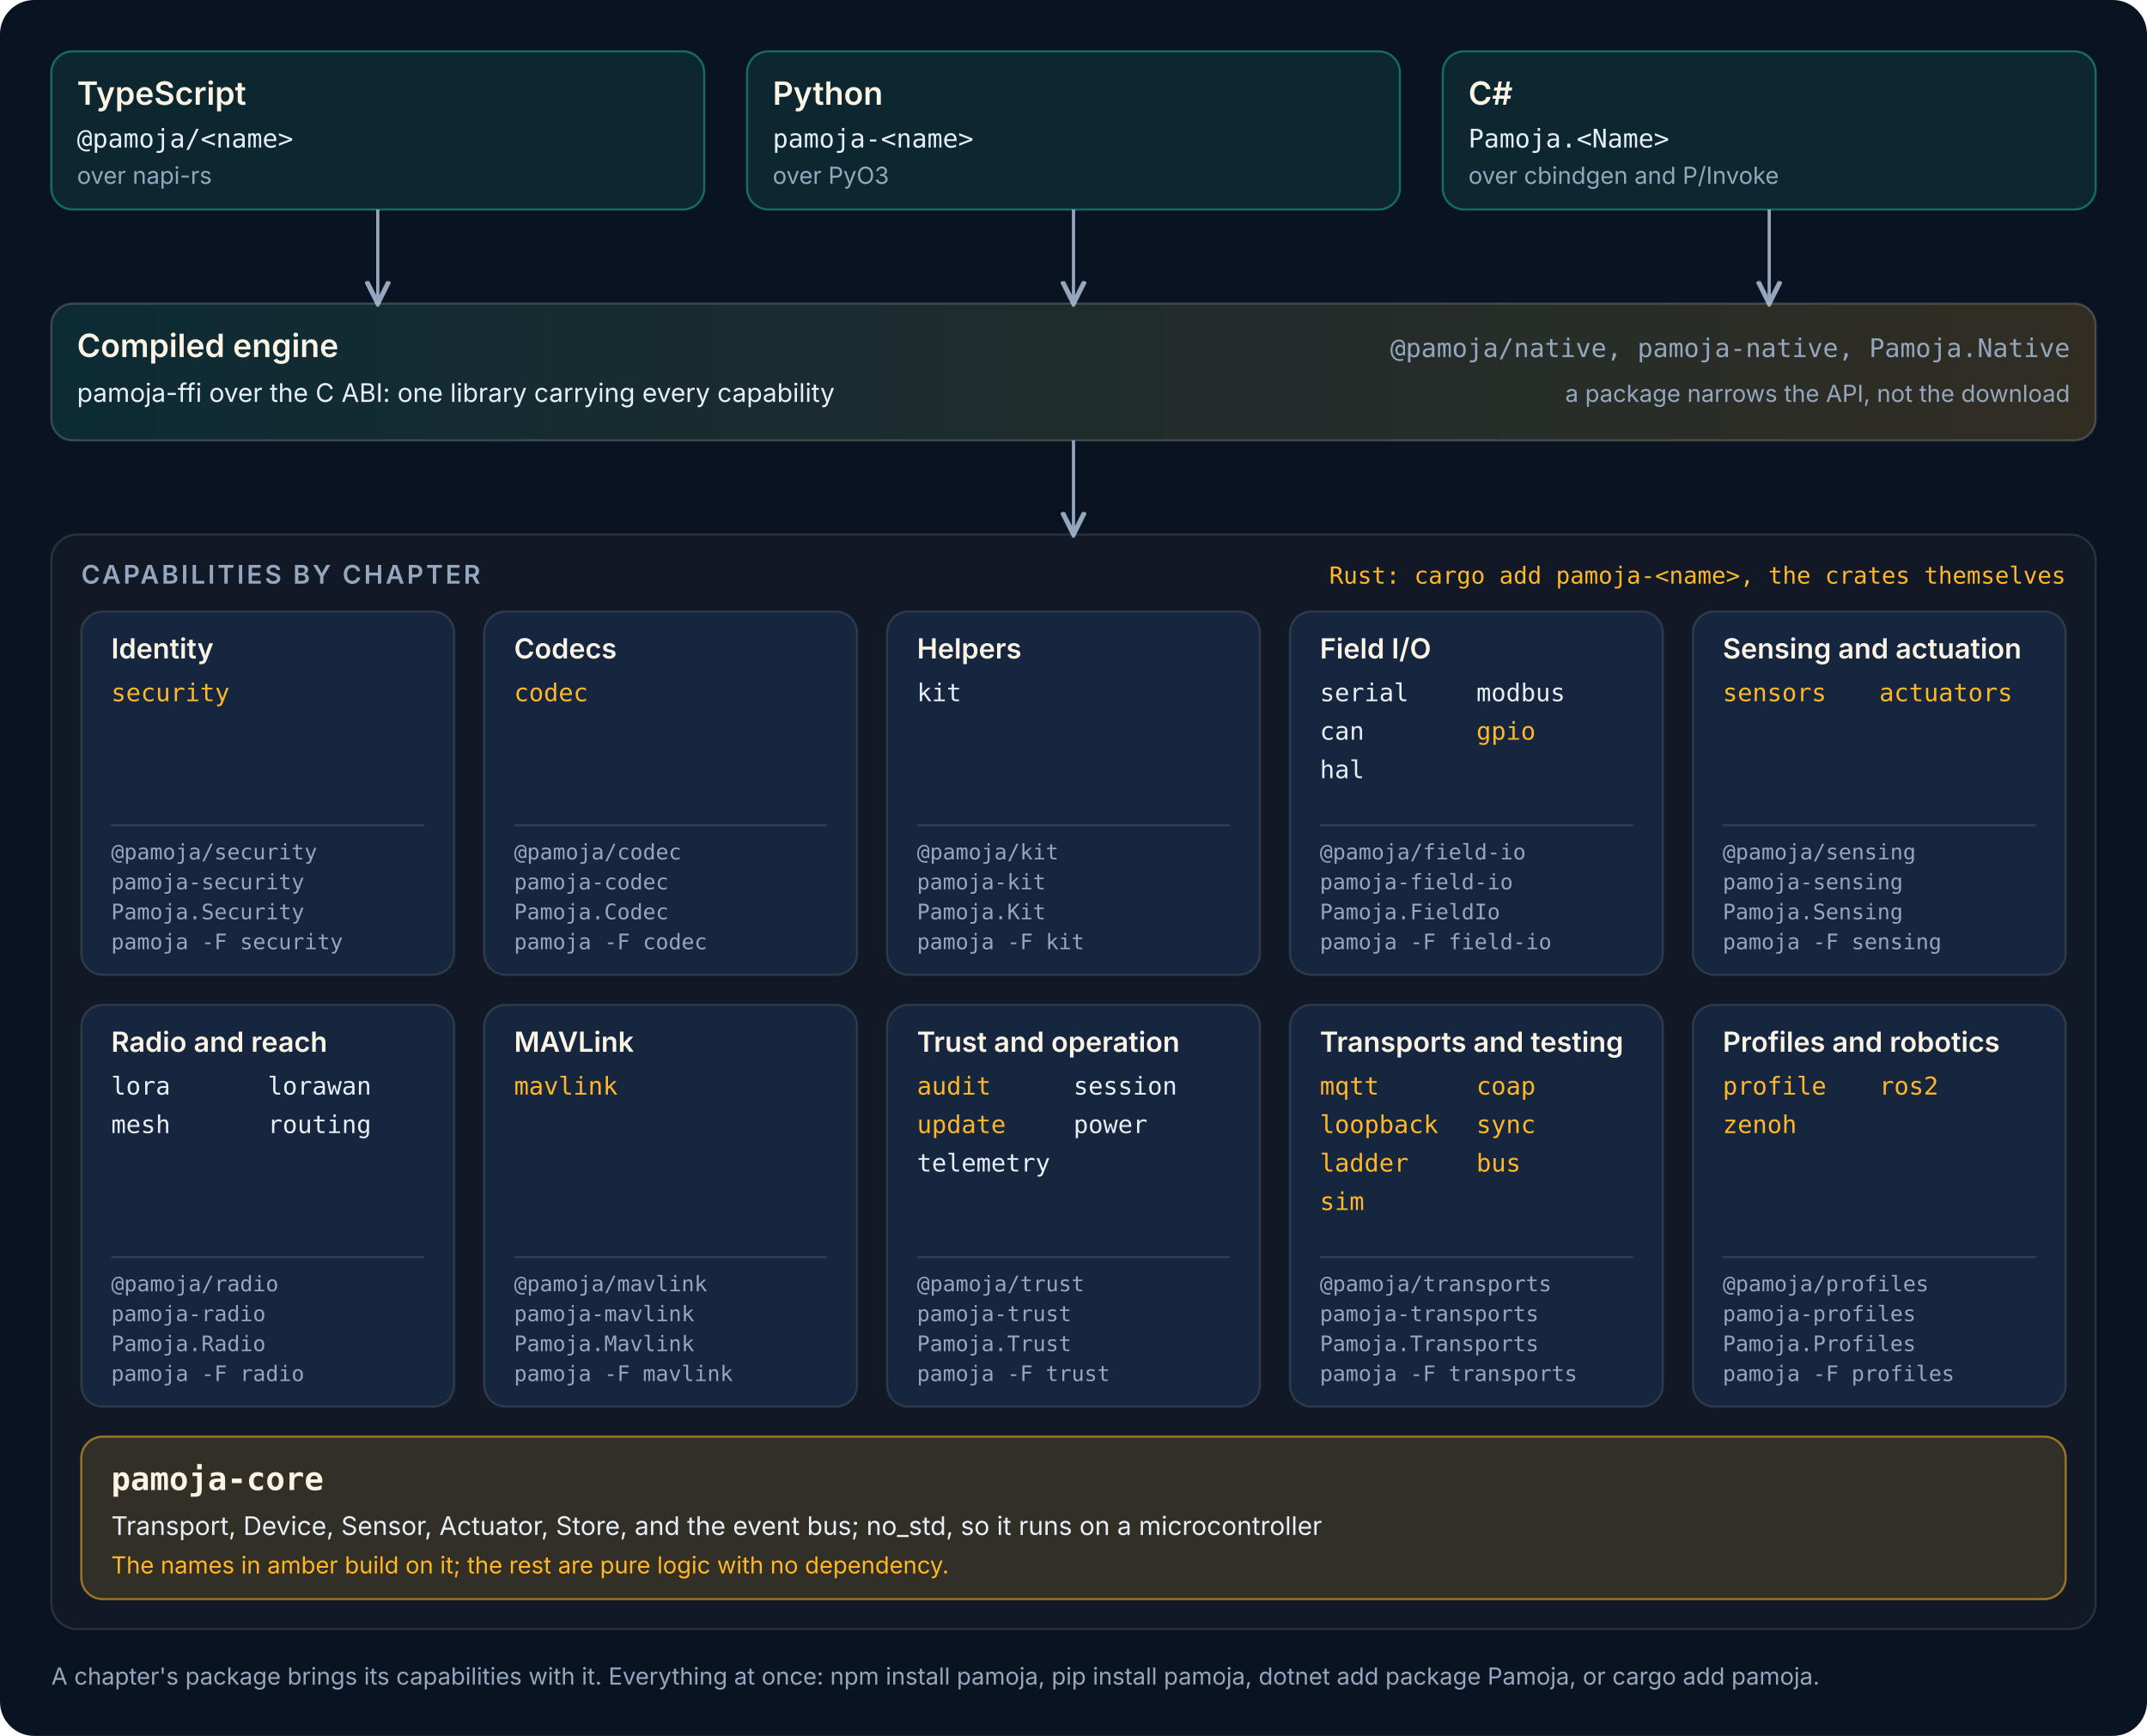
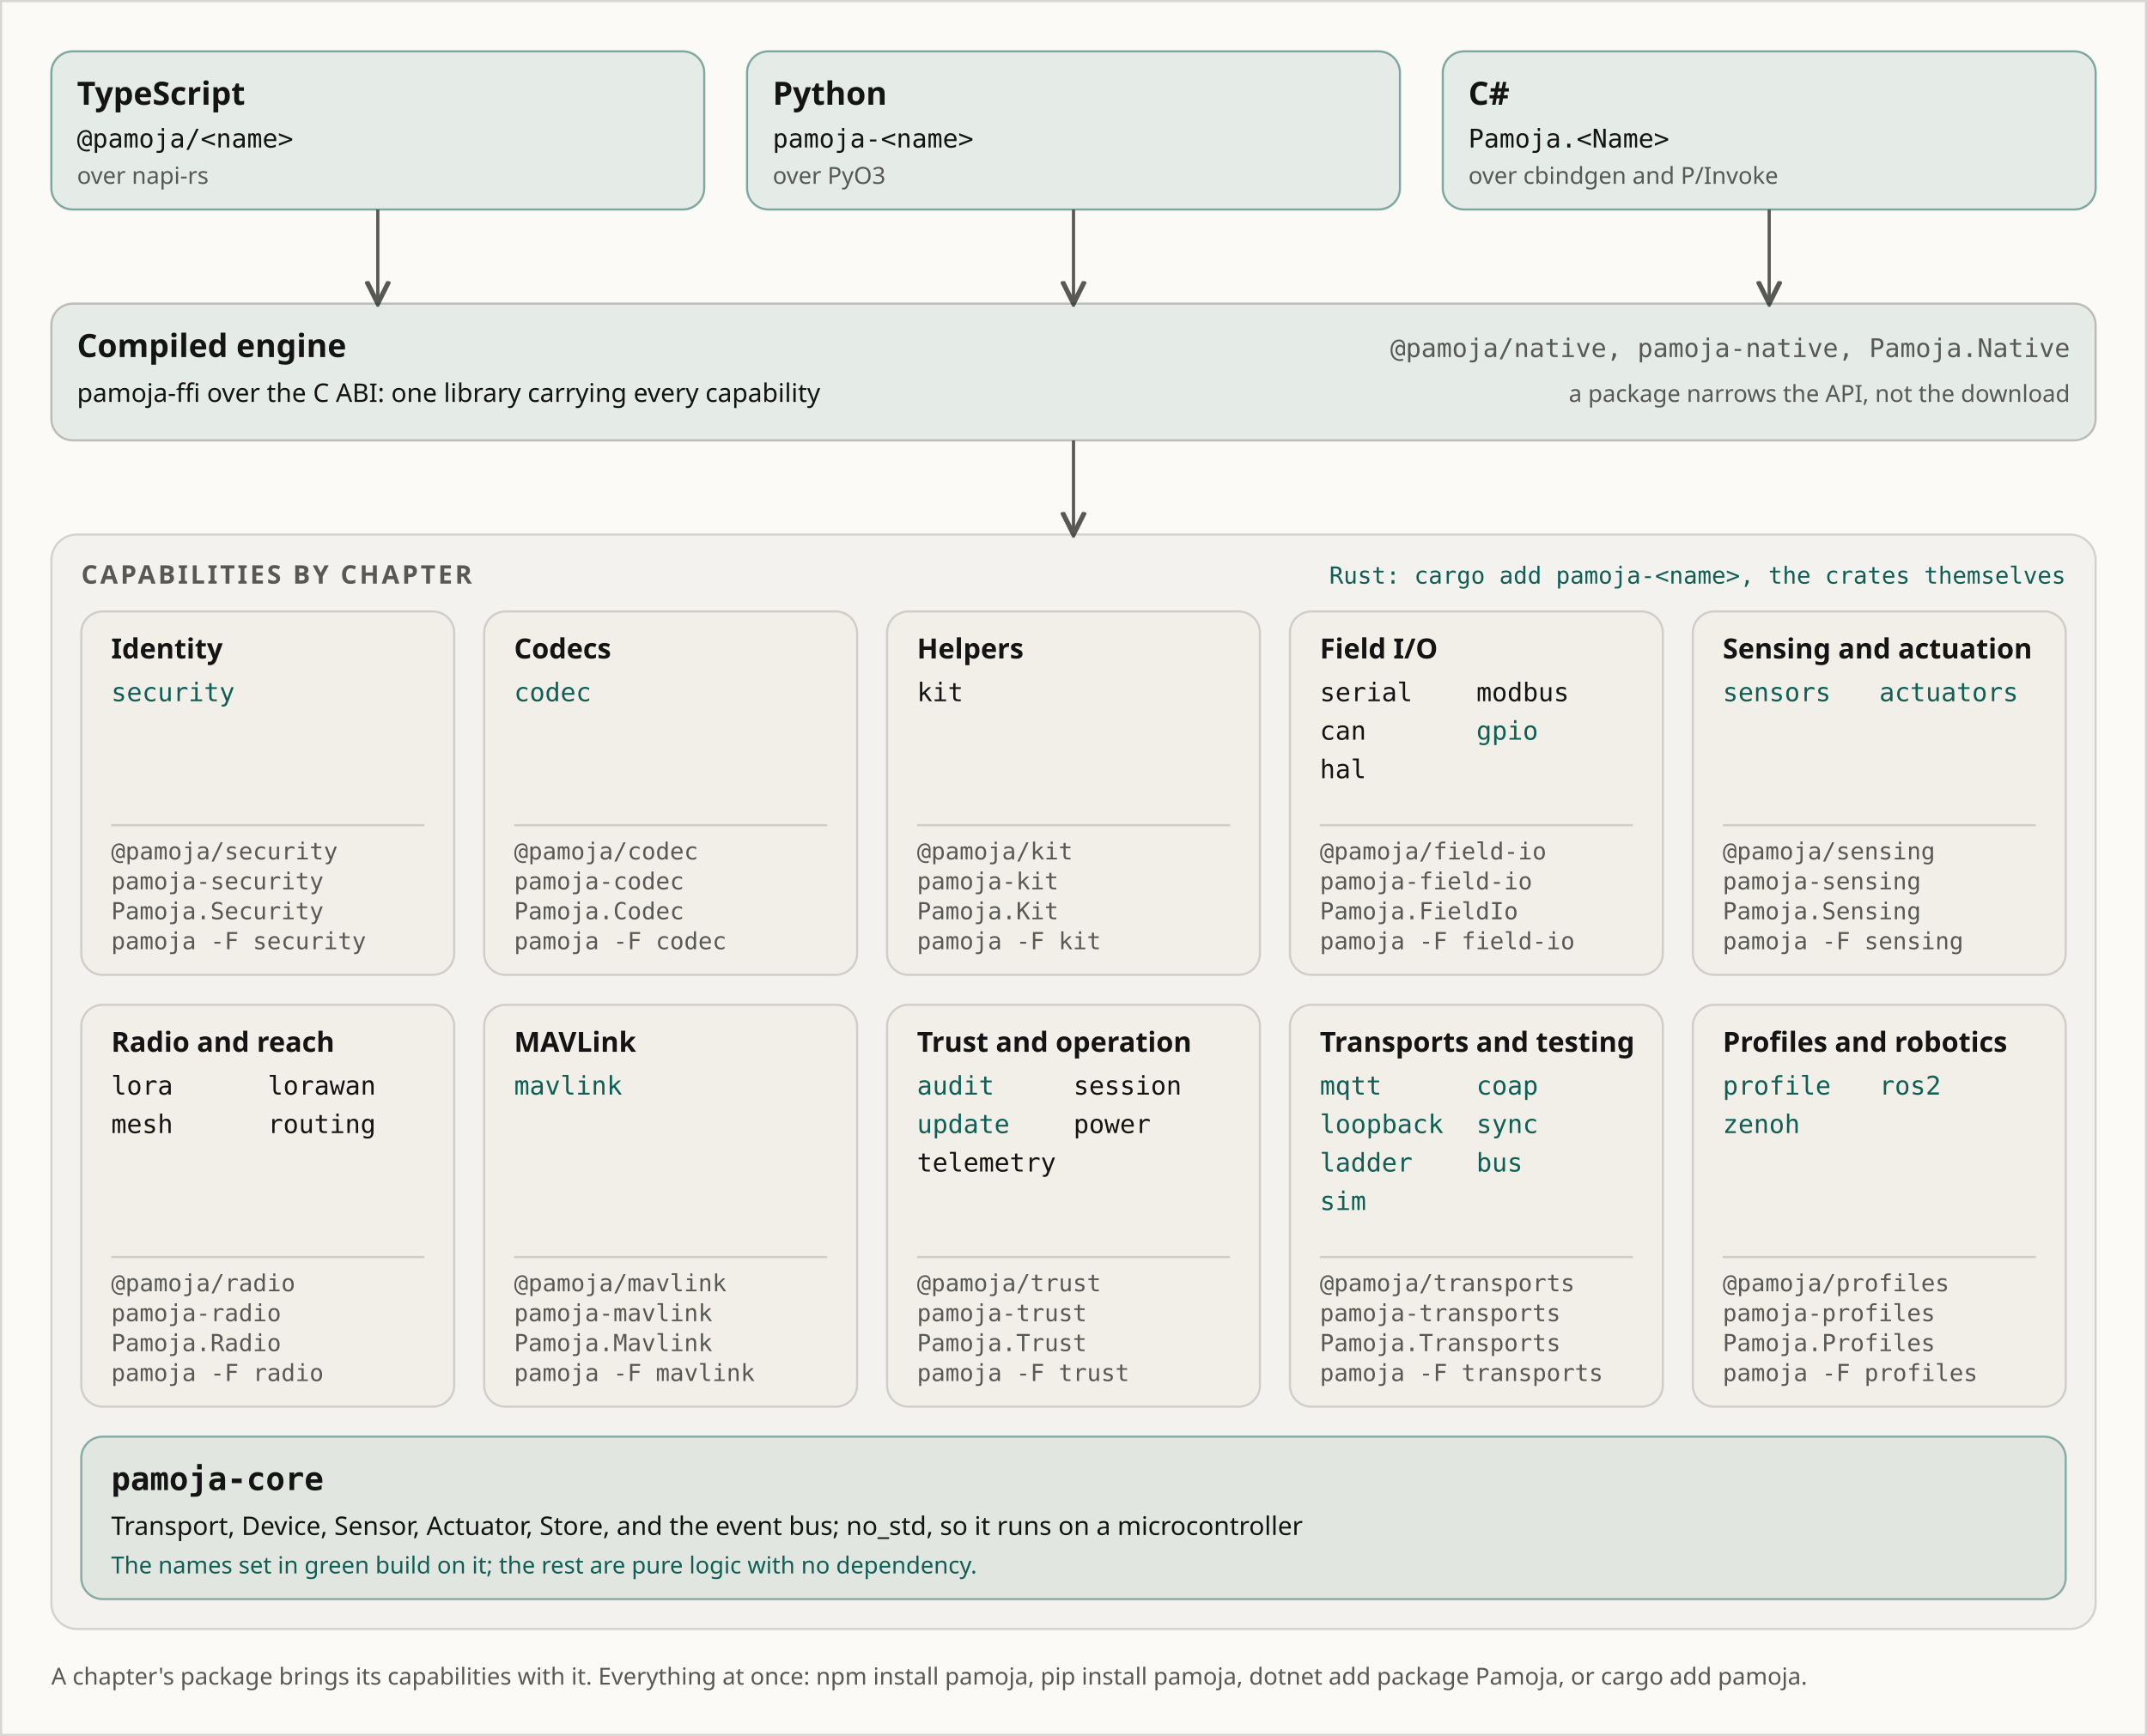
<svg xmlns="http://www.w3.org/2000/svg" width="1004" height="812" viewBox="0 0 1004 812" role="img" aria-labelledby="title">
  <defs>
-     <linearGradient id="bridge" x1="0" y1="0" x2="1" y2="0">
-       <stop offset="0" stop-color="#1fa995" stop-opacity="0.16" />
-       <stop offset="1" stop-color="#ffb627" stop-opacity="0.16" />
-     </linearGradient>
    <marker id="head" viewBox="0 0 8 8" refX="7" refY="4" markerWidth="8" markerHeight="8" orient="auto">
-       <path d="M0,0.5 L7,4 L0,7.5" fill="none" stroke="#95a7be" stroke-width="1.5" />
+       <path d="M0,0.5 L7,4 L0,7.5" fill="none" stroke="#585856" stroke-width="1.5" />
    </marker>
  </defs>
-   <rect width="1004" height="812" rx="16" fill="#0a1322" />
-   <rect x="24" y="24" width="305.333" height="74" rx="10" fill="rgba(31, 169, 149, 0.14)" stroke="rgba(31, 169, 149, 0.55)" />
-   <text x="36" y="49" font-family="Inter, 'Segoe UI', system-ui, -apple-system, sans-serif" font-size="15" font-weight="600" fill="#fbf3e4">TypeScript</text>
-   <text x="36" y="69" font-family="'JetBrains Mono', Consolas, Menlo, monospace" font-size="12" font-weight="400" fill="#e7eef8">@pamoja/&lt;name&gt;</text>
-   <text x="36" y="86" font-family="Inter, 'Segoe UI', system-ui, -apple-system, sans-serif" font-size="11" font-weight="400" fill="#95a7be">over napi-rs</text>
-   <line x1="176.667" y1="98" x2="176.667" y2="142" stroke="#95a7be" stroke-width="1.5" marker-end="url(#head)" />
-   <rect x="349.333" y="24" width="305.333" height="74" rx="10" fill="rgba(31, 169, 149, 0.14)" stroke="rgba(31, 169, 149, 0.55)" />
-   <text x="361.333" y="49" font-family="Inter, 'Segoe UI', system-ui, -apple-system, sans-serif" font-size="15" font-weight="600" fill="#fbf3e4">Python</text>
-   <text x="361.333" y="69" font-family="'JetBrains Mono', Consolas, Menlo, monospace" font-size="12" font-weight="400" fill="#e7eef8">pamoja-&lt;name&gt;</text>
-   <text x="361.333" y="86" font-family="Inter, 'Segoe UI', system-ui, -apple-system, sans-serif" font-size="11" font-weight="400" fill="#95a7be">over PyO3</text>
-   <line x1="502" y1="98" x2="502" y2="142" stroke="#95a7be" stroke-width="1.5" marker-end="url(#head)" />
-   <rect x="674.667" y="24" width="305.333" height="74" rx="10" fill="rgba(31, 169, 149, 0.14)" stroke="rgba(31, 169, 149, 0.55)" />
-   <text x="686.667" y="49" font-family="Inter, 'Segoe UI', system-ui, -apple-system, sans-serif" font-size="15" font-weight="600" fill="#fbf3e4">C#</text>
-   <text x="686.667" y="69" font-family="'JetBrains Mono', Consolas, Menlo, monospace" font-size="12" font-weight="400" fill="#e7eef8">Pamoja.&lt;Name&gt;</text>
-   <text x="686.667" y="86" font-family="Inter, 'Segoe UI', system-ui, -apple-system, sans-serif" font-size="11" font-weight="400" fill="#95a7be">over cbindgen and P/Invoke</text>
-   <line x1="827.333" y1="98" x2="827.333" y2="142" stroke="#95a7be" stroke-width="1.5" marker-end="url(#head)" />
-   <rect x="24" y="142" width="956" height="64" rx="10" fill="url(#bridge)" stroke="rgba(251, 243, 228, 0.2)" />
-   <text x="36" y="167" font-family="Inter, 'Segoe UI', system-ui, -apple-system, sans-serif" font-size="15" font-weight="600" fill="#fbf3e4">Compiled engine</text>
-   <text x="36" y="188" font-family="Inter, 'Segoe UI', system-ui, -apple-system, sans-serif" font-size="12" font-weight="400" fill="#e7eef8">pamoja-ffi over the C ABI: one library carrying every capability</text>
-   <text x="968" y="167" font-family="'JetBrains Mono', Consolas, Menlo, monospace" font-size="12" font-weight="400" fill="#95a7be" text-anchor="end">@pamoja/native, pamoja-native, Pamoja.Native</text>
-   <text x="968" y="188" font-family="Inter, 'Segoe UI', system-ui, -apple-system, sans-serif" font-size="11" font-weight="400" fill="#95a7be" text-anchor="end">a package narrows the API, not the download</text>
-   <line x1="502" y1="206" x2="502" y2="250" stroke="#95a7be" stroke-width="1.5" marker-end="url(#head)" />
-   <rect x="24" y="250" width="956" height="512" rx="12" fill="rgba(251, 243, 228, 0.03)" stroke="rgba(251, 243, 228, 0.12)" />
-   <text x="38" y="273" font-family="Inter, 'Segoe UI', system-ui, -apple-system, sans-serif" font-size="12" font-weight="600" fill="#95a7be" letter-spacing="1.2">CAPABILITIES BY CHAPTER</text>
-   <text x="966" y="273" font-family="'JetBrains Mono', Consolas, Menlo, monospace" font-size="11" font-weight="500" fill="#ffb627" text-anchor="end">Rust: cargo add pamoja-&lt;name&gt;, the crates themselves</text>
-   <rect x="38" y="286" width="174.4" height="170" rx="10" fill="#16263f" stroke="rgba(251, 243, 228, 0.12)" />
-   <text x="52" y="308" font-family="Inter, 'Segoe UI', system-ui, -apple-system, sans-serif" font-size="13" font-weight="600" fill="#fbf3e4">Identity</text>
-   <text x="52" y="328" font-family="'JetBrains Mono', Consolas, Menlo, monospace" font-size="11.5" font-weight="500" fill="#ffb627">security</text>
-   <line x1="52" y1="386" x2="198.4" y2="386" stroke="rgba(251, 243, 228, 0.12)" />
-   <text x="52" y="402" font-family="'JetBrains Mono', Consolas, Menlo, monospace" font-size="10" font-weight="400" fill="#95a7be">@pamoja/security</text>
-   <text x="52" y="416" font-family="'JetBrains Mono', Consolas, Menlo, monospace" font-size="10" font-weight="400" fill="#95a7be">pamoja-security</text>
-   <text x="52" y="430" font-family="'JetBrains Mono', Consolas, Menlo, monospace" font-size="10" font-weight="400" fill="#95a7be">Pamoja.Security</text>
-   <text x="52" y="444" font-family="'JetBrains Mono', Consolas, Menlo, monospace" font-size="10" font-weight="400" fill="#95a7be">pamoja -F security</text>
-   <rect x="226.4" y="286" width="174.4" height="170" rx="10" fill="#16263f" stroke="rgba(251, 243, 228, 0.12)" />
-   <text x="240.4" y="308" font-family="Inter, 'Segoe UI', system-ui, -apple-system, sans-serif" font-size="13" font-weight="600" fill="#fbf3e4">Codecs</text>
-   <text x="240.4" y="328" font-family="'JetBrains Mono', Consolas, Menlo, monospace" font-size="11.5" font-weight="500" fill="#ffb627">codec</text>
-   <line x1="240.4" y1="386" x2="386.8" y2="386" stroke="rgba(251, 243, 228, 0.12)" />
-   <text x="240.4" y="402" font-family="'JetBrains Mono', Consolas, Menlo, monospace" font-size="10" font-weight="400" fill="#95a7be">@pamoja/codec</text>
-   <text x="240.4" y="416" font-family="'JetBrains Mono', Consolas, Menlo, monospace" font-size="10" font-weight="400" fill="#95a7be">pamoja-codec</text>
-   <text x="240.4" y="430" font-family="'JetBrains Mono', Consolas, Menlo, monospace" font-size="10" font-weight="400" fill="#95a7be">Pamoja.Codec</text>
-   <text x="240.4" y="444" font-family="'JetBrains Mono', Consolas, Menlo, monospace" font-size="10" font-weight="400" fill="#95a7be">pamoja -F codec</text>
-   <rect x="414.8" y="286" width="174.4" height="170" rx="10" fill="#16263f" stroke="rgba(251, 243, 228, 0.12)" />
-   <text x="428.8" y="308" font-family="Inter, 'Segoe UI', system-ui, -apple-system, sans-serif" font-size="13" font-weight="600" fill="#fbf3e4">Helpers</text>
-   <text x="428.8" y="328" font-family="'JetBrains Mono', Consolas, Menlo, monospace" font-size="11.5" font-weight="500" fill="#e7eef8">kit</text>
-   <line x1="428.8" y1="386" x2="575.2" y2="386" stroke="rgba(251, 243, 228, 0.12)" />
-   <text x="428.8" y="402" font-family="'JetBrains Mono', Consolas, Menlo, monospace" font-size="10" font-weight="400" fill="#95a7be">@pamoja/kit</text>
-   <text x="428.8" y="416" font-family="'JetBrains Mono', Consolas, Menlo, monospace" font-size="10" font-weight="400" fill="#95a7be">pamoja-kit</text>
-   <text x="428.8" y="430" font-family="'JetBrains Mono', Consolas, Menlo, monospace" font-size="10" font-weight="400" fill="#95a7be">Pamoja.Kit</text>
-   <text x="428.8" y="444" font-family="'JetBrains Mono', Consolas, Menlo, monospace" font-size="10" font-weight="400" fill="#95a7be">pamoja -F kit</text>
-   <rect x="603.2" y="286" width="174.4" height="170" rx="10" fill="#16263f" stroke="rgba(251, 243, 228, 0.12)" />
-   <text x="617.2" y="308" font-family="Inter, 'Segoe UI', system-ui, -apple-system, sans-serif" font-size="13" font-weight="600" fill="#fbf3e4">Field I/O</text>
-   <text x="617.2" y="328" font-family="'JetBrains Mono', Consolas, Menlo, monospace" font-size="11.5" font-weight="500" fill="#e7eef8">serial</text>
-   <text x="690.4" y="328" font-family="'JetBrains Mono', Consolas, Menlo, monospace" font-size="11.5" font-weight="500" fill="#e7eef8">modbus</text>
-   <text x="617.2" y="346" font-family="'JetBrains Mono', Consolas, Menlo, monospace" font-size="11.5" font-weight="500" fill="#e7eef8">can</text>
-   <text x="690.4" y="346" font-family="'JetBrains Mono', Consolas, Menlo, monospace" font-size="11.5" font-weight="500" fill="#ffb627">gpio</text>
-   <text x="617.2" y="364" font-family="'JetBrains Mono', Consolas, Menlo, monospace" font-size="11.5" font-weight="500" fill="#e7eef8">hal</text>
-   <line x1="617.2" y1="386" x2="763.6" y2="386" stroke="rgba(251, 243, 228, 0.12)" />
-   <text x="617.2" y="402" font-family="'JetBrains Mono', Consolas, Menlo, monospace" font-size="10" font-weight="400" fill="#95a7be">@pamoja/field-io</text>
-   <text x="617.2" y="416" font-family="'JetBrains Mono', Consolas, Menlo, monospace" font-size="10" font-weight="400" fill="#95a7be">pamoja-field-io</text>
-   <text x="617.2" y="430" font-family="'JetBrains Mono', Consolas, Menlo, monospace" font-size="10" font-weight="400" fill="#95a7be">Pamoja.FieldIo</text>
-   <text x="617.2" y="444" font-family="'JetBrains Mono', Consolas, Menlo, monospace" font-size="10" font-weight="400" fill="#95a7be">pamoja -F field-io</text>
-   <rect x="791.6" y="286" width="174.4" height="170" rx="10" fill="#16263f" stroke="rgba(251, 243, 228, 0.12)" />
-   <text x="805.6" y="308" font-family="Inter, 'Segoe UI', system-ui, -apple-system, sans-serif" font-size="13" font-weight="600" fill="#fbf3e4">Sensing and actuation</text>
-   <text x="805.6" y="328" font-family="'JetBrains Mono', Consolas, Menlo, monospace" font-size="11.5" font-weight="500" fill="#ffb627">sensors</text>
-   <text x="878.8" y="328" font-family="'JetBrains Mono', Consolas, Menlo, monospace" font-size="11.5" font-weight="500" fill="#ffb627">actuators</text>
-   <line x1="805.6" y1="386" x2="952" y2="386" stroke="rgba(251, 243, 228, 0.12)" />
-   <text x="805.6" y="402" font-family="'JetBrains Mono', Consolas, Menlo, monospace" font-size="10" font-weight="400" fill="#95a7be">@pamoja/sensing</text>
-   <text x="805.6" y="416" font-family="'JetBrains Mono', Consolas, Menlo, monospace" font-size="10" font-weight="400" fill="#95a7be">pamoja-sensing</text>
-   <text x="805.6" y="430" font-family="'JetBrains Mono', Consolas, Menlo, monospace" font-size="10" font-weight="400" fill="#95a7be">Pamoja.Sensing</text>
-   <text x="805.6" y="444" font-family="'JetBrains Mono', Consolas, Menlo, monospace" font-size="10" font-weight="400" fill="#95a7be">pamoja -F sensing</text>
-   <rect x="38" y="470" width="174.4" height="188" rx="10" fill="#16263f" stroke="rgba(251, 243, 228, 0.12)" />
-   <text x="52" y="492" font-family="Inter, 'Segoe UI', system-ui, -apple-system, sans-serif" font-size="13" font-weight="600" fill="#fbf3e4">Radio and reach</text>
-   <text x="52" y="512" font-family="'JetBrains Mono', Consolas, Menlo, monospace" font-size="11.5" font-weight="500" fill="#e7eef8">lora</text>
-   <text x="125.2" y="512" font-family="'JetBrains Mono', Consolas, Menlo, monospace" font-size="11.5" font-weight="500" fill="#e7eef8">lorawan</text>
-   <text x="52" y="530" font-family="'JetBrains Mono', Consolas, Menlo, monospace" font-size="11.5" font-weight="500" fill="#e7eef8">mesh</text>
-   <text x="125.2" y="530" font-family="'JetBrains Mono', Consolas, Menlo, monospace" font-size="11.5" font-weight="500" fill="#e7eef8">routing</text>
-   <line x1="52" y1="588" x2="198.4" y2="588" stroke="rgba(251, 243, 228, 0.12)" />
-   <text x="52" y="604" font-family="'JetBrains Mono', Consolas, Menlo, monospace" font-size="10" font-weight="400" fill="#95a7be">@pamoja/radio</text>
-   <text x="52" y="618" font-family="'JetBrains Mono', Consolas, Menlo, monospace" font-size="10" font-weight="400" fill="#95a7be">pamoja-radio</text>
-   <text x="52" y="632" font-family="'JetBrains Mono', Consolas, Menlo, monospace" font-size="10" font-weight="400" fill="#95a7be">Pamoja.Radio</text>
-   <text x="52" y="646" font-family="'JetBrains Mono', Consolas, Menlo, monospace" font-size="10" font-weight="400" fill="#95a7be">pamoja -F radio</text>
-   <rect x="226.4" y="470" width="174.4" height="188" rx="10" fill="#16263f" stroke="rgba(251, 243, 228, 0.12)" />
-   <text x="240.4" y="492" font-family="Inter, 'Segoe UI', system-ui, -apple-system, sans-serif" font-size="13" font-weight="600" fill="#fbf3e4">MAVLink</text>
-   <text x="240.4" y="512" font-family="'JetBrains Mono', Consolas, Menlo, monospace" font-size="11.5" font-weight="500" fill="#ffb627">mavlink</text>
-   <line x1="240.4" y1="588" x2="386.8" y2="588" stroke="rgba(251, 243, 228, 0.12)" />
-   <text x="240.4" y="604" font-family="'JetBrains Mono', Consolas, Menlo, monospace" font-size="10" font-weight="400" fill="#95a7be">@pamoja/mavlink</text>
-   <text x="240.4" y="618" font-family="'JetBrains Mono', Consolas, Menlo, monospace" font-size="10" font-weight="400" fill="#95a7be">pamoja-mavlink</text>
-   <text x="240.4" y="632" font-family="'JetBrains Mono', Consolas, Menlo, monospace" font-size="10" font-weight="400" fill="#95a7be">Pamoja.Mavlink</text>
-   <text x="240.4" y="646" font-family="'JetBrains Mono', Consolas, Menlo, monospace" font-size="10" font-weight="400" fill="#95a7be">pamoja -F mavlink</text>
-   <rect x="414.8" y="470" width="174.4" height="188" rx="10" fill="#16263f" stroke="rgba(251, 243, 228, 0.12)" />
-   <text x="428.8" y="492" font-family="Inter, 'Segoe UI', system-ui, -apple-system, sans-serif" font-size="13" font-weight="600" fill="#fbf3e4">Trust and operation</text>
-   <text x="428.8" y="512" font-family="'JetBrains Mono', Consolas, Menlo, monospace" font-size="11.5" font-weight="500" fill="#ffb627">audit</text>
-   <text x="502" y="512" font-family="'JetBrains Mono', Consolas, Menlo, monospace" font-size="11.5" font-weight="500" fill="#e7eef8">session</text>
-   <text x="428.8" y="530" font-family="'JetBrains Mono', Consolas, Menlo, monospace" font-size="11.5" font-weight="500" fill="#ffb627">update</text>
-   <text x="502" y="530" font-family="'JetBrains Mono', Consolas, Menlo, monospace" font-size="11.5" font-weight="500" fill="#e7eef8">power</text>
-   <text x="428.8" y="548" font-family="'JetBrains Mono', Consolas, Menlo, monospace" font-size="11.5" font-weight="500" fill="#e7eef8">telemetry</text>
-   <line x1="428.8" y1="588" x2="575.2" y2="588" stroke="rgba(251, 243, 228, 0.12)" />
-   <text x="428.8" y="604" font-family="'JetBrains Mono', Consolas, Menlo, monospace" font-size="10" font-weight="400" fill="#95a7be">@pamoja/trust</text>
-   <text x="428.8" y="618" font-family="'JetBrains Mono', Consolas, Menlo, monospace" font-size="10" font-weight="400" fill="#95a7be">pamoja-trust</text>
-   <text x="428.8" y="632" font-family="'JetBrains Mono', Consolas, Menlo, monospace" font-size="10" font-weight="400" fill="#95a7be">Pamoja.Trust</text>
-   <text x="428.8" y="646" font-family="'JetBrains Mono', Consolas, Menlo, monospace" font-size="10" font-weight="400" fill="#95a7be">pamoja -F trust</text>
-   <rect x="603.2" y="470" width="174.4" height="188" rx="10" fill="#16263f" stroke="rgba(251, 243, 228, 0.12)" />
-   <text x="617.2" y="492" font-family="Inter, 'Segoe UI', system-ui, -apple-system, sans-serif" font-size="13" font-weight="600" fill="#fbf3e4">Transports and testing</text>
-   <text x="617.2" y="512" font-family="'JetBrains Mono', Consolas, Menlo, monospace" font-size="11.5" font-weight="500" fill="#ffb627">mqtt</text>
-   <text x="690.4" y="512" font-family="'JetBrains Mono', Consolas, Menlo, monospace" font-size="11.5" font-weight="500" fill="#ffb627">coap</text>
-   <text x="617.2" y="530" font-family="'JetBrains Mono', Consolas, Menlo, monospace" font-size="11.5" font-weight="500" fill="#ffb627">loopback</text>
-   <text x="690.4" y="530" font-family="'JetBrains Mono', Consolas, Menlo, monospace" font-size="11.5" font-weight="500" fill="#ffb627">sync</text>
-   <text x="617.2" y="548" font-family="'JetBrains Mono', Consolas, Menlo, monospace" font-size="11.5" font-weight="500" fill="#ffb627">ladder</text>
-   <text x="690.4" y="548" font-family="'JetBrains Mono', Consolas, Menlo, monospace" font-size="11.5" font-weight="500" fill="#ffb627">bus</text>
-   <text x="617.2" y="566" font-family="'JetBrains Mono', Consolas, Menlo, monospace" font-size="11.5" font-weight="500" fill="#ffb627">sim</text>
-   <line x1="617.2" y1="588" x2="763.6" y2="588" stroke="rgba(251, 243, 228, 0.12)" />
-   <text x="617.2" y="604" font-family="'JetBrains Mono', Consolas, Menlo, monospace" font-size="10" font-weight="400" fill="#95a7be">@pamoja/transports</text>
-   <text x="617.2" y="618" font-family="'JetBrains Mono', Consolas, Menlo, monospace" font-size="10" font-weight="400" fill="#95a7be">pamoja-transports</text>
-   <text x="617.2" y="632" font-family="'JetBrains Mono', Consolas, Menlo, monospace" font-size="10" font-weight="400" fill="#95a7be">Pamoja.Transports</text>
-   <text x="617.2" y="646" font-family="'JetBrains Mono', Consolas, Menlo, monospace" font-size="10" font-weight="400" fill="#95a7be">pamoja -F transports</text>
-   <rect x="791.6" y="470" width="174.4" height="188" rx="10" fill="#16263f" stroke="rgba(251, 243, 228, 0.12)" />
-   <text x="805.6" y="492" font-family="Inter, 'Segoe UI', system-ui, -apple-system, sans-serif" font-size="13" font-weight="600" fill="#fbf3e4">Profiles and robotics</text>
-   <text x="805.6" y="512" font-family="'JetBrains Mono', Consolas, Menlo, monospace" font-size="11.5" font-weight="500" fill="#ffb627">profile</text>
-   <text x="878.8" y="512" font-family="'JetBrains Mono', Consolas, Menlo, monospace" font-size="11.5" font-weight="500" fill="#ffb627">ros2</text>
-   <text x="805.6" y="530" font-family="'JetBrains Mono', Consolas, Menlo, monospace" font-size="11.5" font-weight="500" fill="#ffb627">zenoh</text>
-   <line x1="805.6" y1="588" x2="952" y2="588" stroke="rgba(251, 243, 228, 0.12)" />
-   <text x="805.6" y="604" font-family="'JetBrains Mono', Consolas, Menlo, monospace" font-size="10" font-weight="400" fill="#95a7be">@pamoja/profiles</text>
-   <text x="805.6" y="618" font-family="'JetBrains Mono', Consolas, Menlo, monospace" font-size="10" font-weight="400" fill="#95a7be">pamoja-profiles</text>
-   <text x="805.6" y="632" font-family="'JetBrains Mono', Consolas, Menlo, monospace" font-size="10" font-weight="400" fill="#95a7be">Pamoja.Profiles</text>
-   <text x="805.6" y="646" font-family="'JetBrains Mono', Consolas, Menlo, monospace" font-size="10" font-weight="400" fill="#95a7be">pamoja -F profiles</text>
-   <rect x="38" y="672" width="928" height="76" rx="10" fill="rgba(255, 182, 39, 0.14)" stroke="rgba(255, 182, 39, 0.55)" />
-   <text x="52" y="697" font-family="'JetBrains Mono', Consolas, Menlo, monospace" font-size="15" font-weight="600" fill="#fbf3e4">pamoja-core</text>
-   <text x="52" y="718" font-family="Inter, 'Segoe UI', system-ui, -apple-system, sans-serif" font-size="12" font-weight="400" fill="#e7eef8">Transport, Device, Sensor, Actuator, Store, and the event bus; no_std, so it runs on a microcontroller</text>
-   <text x="52" y="736" font-family="Inter, 'Segoe UI', system-ui, -apple-system, sans-serif" font-size="11" font-weight="400" fill="#ffb627">The names in amber build on it; the rest are pure logic with no dependency.</text>
-   <text x="24" y="788" font-family="Inter, 'Segoe UI', system-ui, -apple-system, sans-serif" font-size="11" font-weight="400" fill="#95a7be">A chapter's package brings its capabilities with it. Everything at once: npm install pamoja, pip install pamoja, dotnet add package Pamoja, or cargo add pamoja.</text>
+   <rect width="1004" height="812" fill="#fbfaf6" />
+   <rect x="0.5" y="0.5" width="1003" height="811" fill="none" stroke="rgba(20, 20, 20, 0.16)" stroke-width="1" />
+   <rect x="24" y="24" width="305.333" height="74" rx="10" fill="rgba(15, 95, 86, 0.09)" stroke="rgba(15, 95, 86, 0.5)" />
+   <text x="36" y="49" font-family="Archivo, 'Segoe UI', system-ui, -apple-system, sans-serif" font-size="15" font-weight="600" fill="#141414">TypeScript</text>
+   <text x="36" y="69" font-family="'JetBrains Mono', Consolas, Menlo, monospace" font-size="12" font-weight="400" fill="#141414">@pamoja/&lt;name&gt;</text>
+   <text x="36" y="86" font-family="Archivo, 'Segoe UI', system-ui, -apple-system, sans-serif" font-size="11" font-weight="400" fill="#585856">over napi-rs</text>
+   <line x1="176.667" y1="98" x2="176.667" y2="142" stroke="#585856" stroke-width="1.5" marker-end="url(#head)" />
+   <rect x="349.333" y="24" width="305.333" height="74" rx="10" fill="rgba(15, 95, 86, 0.09)" stroke="rgba(15, 95, 86, 0.5)" />
+   <text x="361.333" y="49" font-family="Archivo, 'Segoe UI', system-ui, -apple-system, sans-serif" font-size="15" font-weight="600" fill="#141414">Python</text>
+   <text x="361.333" y="69" font-family="'JetBrains Mono', Consolas, Menlo, monospace" font-size="12" font-weight="400" fill="#141414">pamoja-&lt;name&gt;</text>
+   <text x="361.333" y="86" font-family="Archivo, 'Segoe UI', system-ui, -apple-system, sans-serif" font-size="11" font-weight="400" fill="#585856">over PyO3</text>
+   <line x1="502" y1="98" x2="502" y2="142" stroke="#585856" stroke-width="1.5" marker-end="url(#head)" />
+   <rect x="674.667" y="24" width="305.333" height="74" rx="10" fill="rgba(15, 95, 86, 0.09)" stroke="rgba(15, 95, 86, 0.5)" />
+   <text x="686.667" y="49" font-family="Archivo, 'Segoe UI', system-ui, -apple-system, sans-serif" font-size="15" font-weight="600" fill="#141414">C#</text>
+   <text x="686.667" y="69" font-family="'JetBrains Mono', Consolas, Menlo, monospace" font-size="12" font-weight="400" fill="#141414">Pamoja.&lt;Name&gt;</text>
+   <text x="686.667" y="86" font-family="Archivo, 'Segoe UI', system-ui, -apple-system, sans-serif" font-size="11" font-weight="400" fill="#585856">over cbindgen and P/Invoke</text>
+   <line x1="827.333" y1="98" x2="827.333" y2="142" stroke="#585856" stroke-width="1.5" marker-end="url(#head)" />
+   <rect x="24" y="142" width="956" height="64" rx="10" fill="rgba(15, 95, 86, 0.09)" stroke="rgba(20, 20, 20, 0.24)" />
+   <text x="36" y="167" font-family="Archivo, 'Segoe UI', system-ui, -apple-system, sans-serif" font-size="15" font-weight="600" fill="#141414">Compiled engine</text>
+   <text x="36" y="188" font-family="Archivo, 'Segoe UI', system-ui, -apple-system, sans-serif" font-size="12" font-weight="400" fill="#141414">pamoja-ffi over the C ABI: one library carrying every capability</text>
+   <text x="968" y="167" font-family="'JetBrains Mono', Consolas, Menlo, monospace" font-size="12" font-weight="400" fill="#585856" text-anchor="end">@pamoja/native, pamoja-native, Pamoja.Native</text>
+   <text x="968" y="188" font-family="Archivo, 'Segoe UI', system-ui, -apple-system, sans-serif" font-size="11" font-weight="400" fill="#585856" text-anchor="end">a package narrows the API, not the download</text>
+   <line x1="502" y1="206" x2="502" y2="250" stroke="#585856" stroke-width="1.5" marker-end="url(#head)" />
+   <rect x="24" y="250" width="956" height="512" rx="12" fill="rgba(20, 20, 20, 0.035)" stroke="rgba(20, 20, 20, 0.16)" />
+   <text x="38" y="273" font-family="Archivo, 'Segoe UI', system-ui, -apple-system, sans-serif" font-size="12" font-weight="600" fill="#585856" letter-spacing="1.2">CAPABILITIES BY CHAPTER</text>
+   <text x="966" y="273" font-family="'JetBrains Mono', Consolas, Menlo, monospace" font-size="11" font-weight="500" fill="#0f5f56" text-anchor="end">Rust: cargo add pamoja-&lt;name&gt;, the crates themselves</text>
+   <rect x="38" y="286" width="174.4" height="170" rx="10" fill="#f1efe7" stroke="rgba(20, 20, 20, 0.16)" />
+   <text x="52" y="308" font-family="Archivo, 'Segoe UI', system-ui, -apple-system, sans-serif" font-size="13" font-weight="600" fill="#141414">Identity</text>
+   <text x="52" y="328" font-family="'JetBrains Mono', Consolas, Menlo, monospace" font-size="12" font-weight="500" fill="#0f5f56">security</text>
+   <line x1="52" y1="386" x2="198.4" y2="386" stroke="rgba(20, 20, 20, 0.16)" />
+   <text x="52" y="402" font-family="'JetBrains Mono', Consolas, Menlo, monospace" font-size="11" font-weight="400" fill="#585856">@pamoja/security</text>
+   <text x="52" y="416" font-family="'JetBrains Mono', Consolas, Menlo, monospace" font-size="11" font-weight="400" fill="#585856">pamoja-security</text>
+   <text x="52" y="430" font-family="'JetBrains Mono', Consolas, Menlo, monospace" font-size="11" font-weight="400" fill="#585856">Pamoja.Security</text>
+   <text x="52" y="444" font-family="'JetBrains Mono', Consolas, Menlo, monospace" font-size="11" font-weight="400" fill="#585856">pamoja -F security</text>
+   <rect x="226.4" y="286" width="174.4" height="170" rx="10" fill="#f1efe7" stroke="rgba(20, 20, 20, 0.16)" />
+   <text x="240.4" y="308" font-family="Archivo, 'Segoe UI', system-ui, -apple-system, sans-serif" font-size="13" font-weight="600" fill="#141414">Codecs</text>
+   <text x="240.4" y="328" font-family="'JetBrains Mono', Consolas, Menlo, monospace" font-size="12" font-weight="500" fill="#0f5f56">codec</text>
+   <line x1="240.4" y1="386" x2="386.8" y2="386" stroke="rgba(20, 20, 20, 0.16)" />
+   <text x="240.4" y="402" font-family="'JetBrains Mono', Consolas, Menlo, monospace" font-size="11" font-weight="400" fill="#585856">@pamoja/codec</text>
+   <text x="240.4" y="416" font-family="'JetBrains Mono', Consolas, Menlo, monospace" font-size="11" font-weight="400" fill="#585856">pamoja-codec</text>
+   <text x="240.4" y="430" font-family="'JetBrains Mono', Consolas, Menlo, monospace" font-size="11" font-weight="400" fill="#585856">Pamoja.Codec</text>
+   <text x="240.4" y="444" font-family="'JetBrains Mono', Consolas, Menlo, monospace" font-size="11" font-weight="400" fill="#585856">pamoja -F codec</text>
+   <rect x="414.8" y="286" width="174.4" height="170" rx="10" fill="#f1efe7" stroke="rgba(20, 20, 20, 0.16)" />
+   <text x="428.8" y="308" font-family="Archivo, 'Segoe UI', system-ui, -apple-system, sans-serif" font-size="13" font-weight="600" fill="#141414">Helpers</text>
+   <text x="428.8" y="328" font-family="'JetBrains Mono', Consolas, Menlo, monospace" font-size="12" font-weight="500" fill="#141414">kit</text>
+   <line x1="428.8" y1="386" x2="575.2" y2="386" stroke="rgba(20, 20, 20, 0.16)" />
+   <text x="428.8" y="402" font-family="'JetBrains Mono', Consolas, Menlo, monospace" font-size="11" font-weight="400" fill="#585856">@pamoja/kit</text>
+   <text x="428.8" y="416" font-family="'JetBrains Mono', Consolas, Menlo, monospace" font-size="11" font-weight="400" fill="#585856">pamoja-kit</text>
+   <text x="428.8" y="430" font-family="'JetBrains Mono', Consolas, Menlo, monospace" font-size="11" font-weight="400" fill="#585856">Pamoja.Kit</text>
+   <text x="428.8" y="444" font-family="'JetBrains Mono', Consolas, Menlo, monospace" font-size="11" font-weight="400" fill="#585856">pamoja -F kit</text>
+   <rect x="603.2" y="286" width="174.4" height="170" rx="10" fill="#f1efe7" stroke="rgba(20, 20, 20, 0.16)" />
+   <text x="617.2" y="308" font-family="Archivo, 'Segoe UI', system-ui, -apple-system, sans-serif" font-size="13" font-weight="600" fill="#141414">Field I/O</text>
+   <text x="617.2" y="328" font-family="'JetBrains Mono', Consolas, Menlo, monospace" font-size="12" font-weight="500" fill="#141414">serial</text>
+   <text x="690.4" y="328" font-family="'JetBrains Mono', Consolas, Menlo, monospace" font-size="12" font-weight="500" fill="#141414">modbus</text>
+   <text x="617.2" y="346" font-family="'JetBrains Mono', Consolas, Menlo, monospace" font-size="12" font-weight="500" fill="#141414">can</text>
+   <text x="690.4" y="346" font-family="'JetBrains Mono', Consolas, Menlo, monospace" font-size="12" font-weight="500" fill="#0f5f56">gpio</text>
+   <text x="617.2" y="364" font-family="'JetBrains Mono', Consolas, Menlo, monospace" font-size="12" font-weight="500" fill="#141414">hal</text>
+   <line x1="617.2" y1="386" x2="763.6" y2="386" stroke="rgba(20, 20, 20, 0.16)" />
+   <text x="617.2" y="402" font-family="'JetBrains Mono', Consolas, Menlo, monospace" font-size="11" font-weight="400" fill="#585856">@pamoja/field-io</text>
+   <text x="617.2" y="416" font-family="'JetBrains Mono', Consolas, Menlo, monospace" font-size="11" font-weight="400" fill="#585856">pamoja-field-io</text>
+   <text x="617.2" y="430" font-family="'JetBrains Mono', Consolas, Menlo, monospace" font-size="11" font-weight="400" fill="#585856">Pamoja.FieldIo</text>
+   <text x="617.2" y="444" font-family="'JetBrains Mono', Consolas, Menlo, monospace" font-size="11" font-weight="400" fill="#585856">pamoja -F field-io</text>
+   <rect x="791.6" y="286" width="174.4" height="170" rx="10" fill="#f1efe7" stroke="rgba(20, 20, 20, 0.16)" />
+   <text x="805.6" y="308" font-family="Archivo, 'Segoe UI', system-ui, -apple-system, sans-serif" font-size="13" font-weight="600" fill="#141414">Sensing and actuation</text>
+   <text x="805.6" y="328" font-family="'JetBrains Mono', Consolas, Menlo, monospace" font-size="12" font-weight="500" fill="#0f5f56">sensors</text>
+   <text x="878.8" y="328" font-family="'JetBrains Mono', Consolas, Menlo, monospace" font-size="12" font-weight="500" fill="#0f5f56">actuators</text>
+   <line x1="805.6" y1="386" x2="952" y2="386" stroke="rgba(20, 20, 20, 0.16)" />
+   <text x="805.6" y="402" font-family="'JetBrains Mono', Consolas, Menlo, monospace" font-size="11" font-weight="400" fill="#585856">@pamoja/sensing</text>
+   <text x="805.6" y="416" font-family="'JetBrains Mono', Consolas, Menlo, monospace" font-size="11" font-weight="400" fill="#585856">pamoja-sensing</text>
+   <text x="805.6" y="430" font-family="'JetBrains Mono', Consolas, Menlo, monospace" font-size="11" font-weight="400" fill="#585856">Pamoja.Sensing</text>
+   <text x="805.6" y="444" font-family="'JetBrains Mono', Consolas, Menlo, monospace" font-size="11" font-weight="400" fill="#585856">pamoja -F sensing</text>
+   <rect x="38" y="470" width="174.4" height="188" rx="10" fill="#f1efe7" stroke="rgba(20, 20, 20, 0.16)" />
+   <text x="52" y="492" font-family="Archivo, 'Segoe UI', system-ui, -apple-system, sans-serif" font-size="13" font-weight="600" fill="#141414">Radio and reach</text>
+   <text x="52" y="512" font-family="'JetBrains Mono', Consolas, Menlo, monospace" font-size="12" font-weight="500" fill="#141414">lora</text>
+   <text x="125.2" y="512" font-family="'JetBrains Mono', Consolas, Menlo, monospace" font-size="12" font-weight="500" fill="#141414">lorawan</text>
+   <text x="52" y="530" font-family="'JetBrains Mono', Consolas, Menlo, monospace" font-size="12" font-weight="500" fill="#141414">mesh</text>
+   <text x="125.2" y="530" font-family="'JetBrains Mono', Consolas, Menlo, monospace" font-size="12" font-weight="500" fill="#141414">routing</text>
+   <line x1="52" y1="588" x2="198.4" y2="588" stroke="rgba(20, 20, 20, 0.16)" />
+   <text x="52" y="604" font-family="'JetBrains Mono', Consolas, Menlo, monospace" font-size="11" font-weight="400" fill="#585856">@pamoja/radio</text>
+   <text x="52" y="618" font-family="'JetBrains Mono', Consolas, Menlo, monospace" font-size="11" font-weight="400" fill="#585856">pamoja-radio</text>
+   <text x="52" y="632" font-family="'JetBrains Mono', Consolas, Menlo, monospace" font-size="11" font-weight="400" fill="#585856">Pamoja.Radio</text>
+   <text x="52" y="646" font-family="'JetBrains Mono', Consolas, Menlo, monospace" font-size="11" font-weight="400" fill="#585856">pamoja -F radio</text>
+   <rect x="226.4" y="470" width="174.4" height="188" rx="10" fill="#f1efe7" stroke="rgba(20, 20, 20, 0.16)" />
+   <text x="240.4" y="492" font-family="Archivo, 'Segoe UI', system-ui, -apple-system, sans-serif" font-size="13" font-weight="600" fill="#141414">MAVLink</text>
+   <text x="240.4" y="512" font-family="'JetBrains Mono', Consolas, Menlo, monospace" font-size="12" font-weight="500" fill="#0f5f56">mavlink</text>
+   <line x1="240.4" y1="588" x2="386.8" y2="588" stroke="rgba(20, 20, 20, 0.16)" />
+   <text x="240.4" y="604" font-family="'JetBrains Mono', Consolas, Menlo, monospace" font-size="11" font-weight="400" fill="#585856">@pamoja/mavlink</text>
+   <text x="240.4" y="618" font-family="'JetBrains Mono', Consolas, Menlo, monospace" font-size="11" font-weight="400" fill="#585856">pamoja-mavlink</text>
+   <text x="240.4" y="632" font-family="'JetBrains Mono', Consolas, Menlo, monospace" font-size="11" font-weight="400" fill="#585856">Pamoja.Mavlink</text>
+   <text x="240.4" y="646" font-family="'JetBrains Mono', Consolas, Menlo, monospace" font-size="11" font-weight="400" fill="#585856">pamoja -F mavlink</text>
+   <rect x="414.8" y="470" width="174.4" height="188" rx="10" fill="#f1efe7" stroke="rgba(20, 20, 20, 0.16)" />
+   <text x="428.8" y="492" font-family="Archivo, 'Segoe UI', system-ui, -apple-system, sans-serif" font-size="13" font-weight="600" fill="#141414">Trust and operation</text>
+   <text x="428.8" y="512" font-family="'JetBrains Mono', Consolas, Menlo, monospace" font-size="12" font-weight="500" fill="#0f5f56">audit</text>
+   <text x="502" y="512" font-family="'JetBrains Mono', Consolas, Menlo, monospace" font-size="12" font-weight="500" fill="#141414">session</text>
+   <text x="428.8" y="530" font-family="'JetBrains Mono', Consolas, Menlo, monospace" font-size="12" font-weight="500" fill="#0f5f56">update</text>
+   <text x="502" y="530" font-family="'JetBrains Mono', Consolas, Menlo, monospace" font-size="12" font-weight="500" fill="#141414">power</text>
+   <text x="428.8" y="548" font-family="'JetBrains Mono', Consolas, Menlo, monospace" font-size="12" font-weight="500" fill="#141414">telemetry</text>
+   <line x1="428.8" y1="588" x2="575.2" y2="588" stroke="rgba(20, 20, 20, 0.16)" />
+   <text x="428.8" y="604" font-family="'JetBrains Mono', Consolas, Menlo, monospace" font-size="11" font-weight="400" fill="#585856">@pamoja/trust</text>
+   <text x="428.8" y="618" font-family="'JetBrains Mono', Consolas, Menlo, monospace" font-size="11" font-weight="400" fill="#585856">pamoja-trust</text>
+   <text x="428.8" y="632" font-family="'JetBrains Mono', Consolas, Menlo, monospace" font-size="11" font-weight="400" fill="#585856">Pamoja.Trust</text>
+   <text x="428.8" y="646" font-family="'JetBrains Mono', Consolas, Menlo, monospace" font-size="11" font-weight="400" fill="#585856">pamoja -F trust</text>
+   <rect x="603.2" y="470" width="174.4" height="188" rx="10" fill="#f1efe7" stroke="rgba(20, 20, 20, 0.16)" />
+   <text x="617.2" y="492" font-family="Archivo, 'Segoe UI', system-ui, -apple-system, sans-serif" font-size="13" font-weight="600" fill="#141414">Transports and testing</text>
+   <text x="617.2" y="512" font-family="'JetBrains Mono', Consolas, Menlo, monospace" font-size="12" font-weight="500" fill="#0f5f56">mqtt</text>
+   <text x="690.4" y="512" font-family="'JetBrains Mono', Consolas, Menlo, monospace" font-size="12" font-weight="500" fill="#0f5f56">coap</text>
+   <text x="617.2" y="530" font-family="'JetBrains Mono', Consolas, Menlo, monospace" font-size="12" font-weight="500" fill="#0f5f56">loopback</text>
+   <text x="690.4" y="530" font-family="'JetBrains Mono', Consolas, Menlo, monospace" font-size="12" font-weight="500" fill="#0f5f56">sync</text>
+   <text x="617.2" y="548" font-family="'JetBrains Mono', Consolas, Menlo, monospace" font-size="12" font-weight="500" fill="#0f5f56">ladder</text>
+   <text x="690.4" y="548" font-family="'JetBrains Mono', Consolas, Menlo, monospace" font-size="12" font-weight="500" fill="#0f5f56">bus</text>
+   <text x="617.2" y="566" font-family="'JetBrains Mono', Consolas, Menlo, monospace" font-size="12" font-weight="500" fill="#0f5f56">sim</text>
+   <line x1="617.2" y1="588" x2="763.6" y2="588" stroke="rgba(20, 20, 20, 0.16)" />
+   <text x="617.2" y="604" font-family="'JetBrains Mono', Consolas, Menlo, monospace" font-size="11" font-weight="400" fill="#585856">@pamoja/transports</text>
+   <text x="617.2" y="618" font-family="'JetBrains Mono', Consolas, Menlo, monospace" font-size="11" font-weight="400" fill="#585856">pamoja-transports</text>
+   <text x="617.2" y="632" font-family="'JetBrains Mono', Consolas, Menlo, monospace" font-size="11" font-weight="400" fill="#585856">Pamoja.Transports</text>
+   <text x="617.2" y="646" font-family="'JetBrains Mono', Consolas, Menlo, monospace" font-size="11" font-weight="400" fill="#585856">pamoja -F transports</text>
+   <rect x="791.6" y="470" width="174.4" height="188" rx="10" fill="#f1efe7" stroke="rgba(20, 20, 20, 0.16)" />
+   <text x="805.6" y="492" font-family="Archivo, 'Segoe UI', system-ui, -apple-system, sans-serif" font-size="13" font-weight="600" fill="#141414">Profiles and robotics</text>
+   <text x="805.6" y="512" font-family="'JetBrains Mono', Consolas, Menlo, monospace" font-size="12" font-weight="500" fill="#0f5f56">profile</text>
+   <text x="878.8" y="512" font-family="'JetBrains Mono', Consolas, Menlo, monospace" font-size="12" font-weight="500" fill="#0f5f56">ros2</text>
+   <text x="805.6" y="530" font-family="'JetBrains Mono', Consolas, Menlo, monospace" font-size="12" font-weight="500" fill="#0f5f56">zenoh</text>
+   <line x1="805.6" y1="588" x2="952" y2="588" stroke="rgba(20, 20, 20, 0.16)" />
+   <text x="805.6" y="604" font-family="'JetBrains Mono', Consolas, Menlo, monospace" font-size="11" font-weight="400" fill="#585856">@pamoja/profiles</text>
+   <text x="805.6" y="618" font-family="'JetBrains Mono', Consolas, Menlo, monospace" font-size="11" font-weight="400" fill="#585856">pamoja-profiles</text>
+   <text x="805.6" y="632" font-family="'JetBrains Mono', Consolas, Menlo, monospace" font-size="11" font-weight="400" fill="#585856">Pamoja.Profiles</text>
+   <text x="805.6" y="646" font-family="'JetBrains Mono', Consolas, Menlo, monospace" font-size="11" font-weight="400" fill="#585856">pamoja -F profiles</text>
+   <rect x="38" y="672" width="928" height="76" rx="10" fill="rgba(15, 95, 86, 0.08)" stroke="rgba(15, 95, 86, 0.45)" />
+   <text x="52" y="697" font-family="'JetBrains Mono', Consolas, Menlo, monospace" font-size="15" font-weight="600" fill="#141414">pamoja-core</text>
+   <text x="52" y="718" font-family="Archivo, 'Segoe UI', system-ui, -apple-system, sans-serif" font-size="12" font-weight="400" fill="#141414">Transport, Device, Sensor, Actuator, Store, and the event bus; no_std, so it runs on a microcontroller</text>
+   <text x="52" y="736" font-family="Archivo, 'Segoe UI', system-ui, -apple-system, sans-serif" font-size="11" font-weight="400" fill="#0f5f56">The names set in green build on it; the rest are pure logic with no dependency.</text>
+   <text x="24" y="788" font-family="Archivo, 'Segoe UI', system-ui, -apple-system, sans-serif" font-size="11" font-weight="400" fill="#585856">A chapter's package brings its capabilities with it. Everything at once: npm install pamoja, pip install pamoja, dotnet add package Pamoja, or cargo add pamoja.</text>
</svg>
